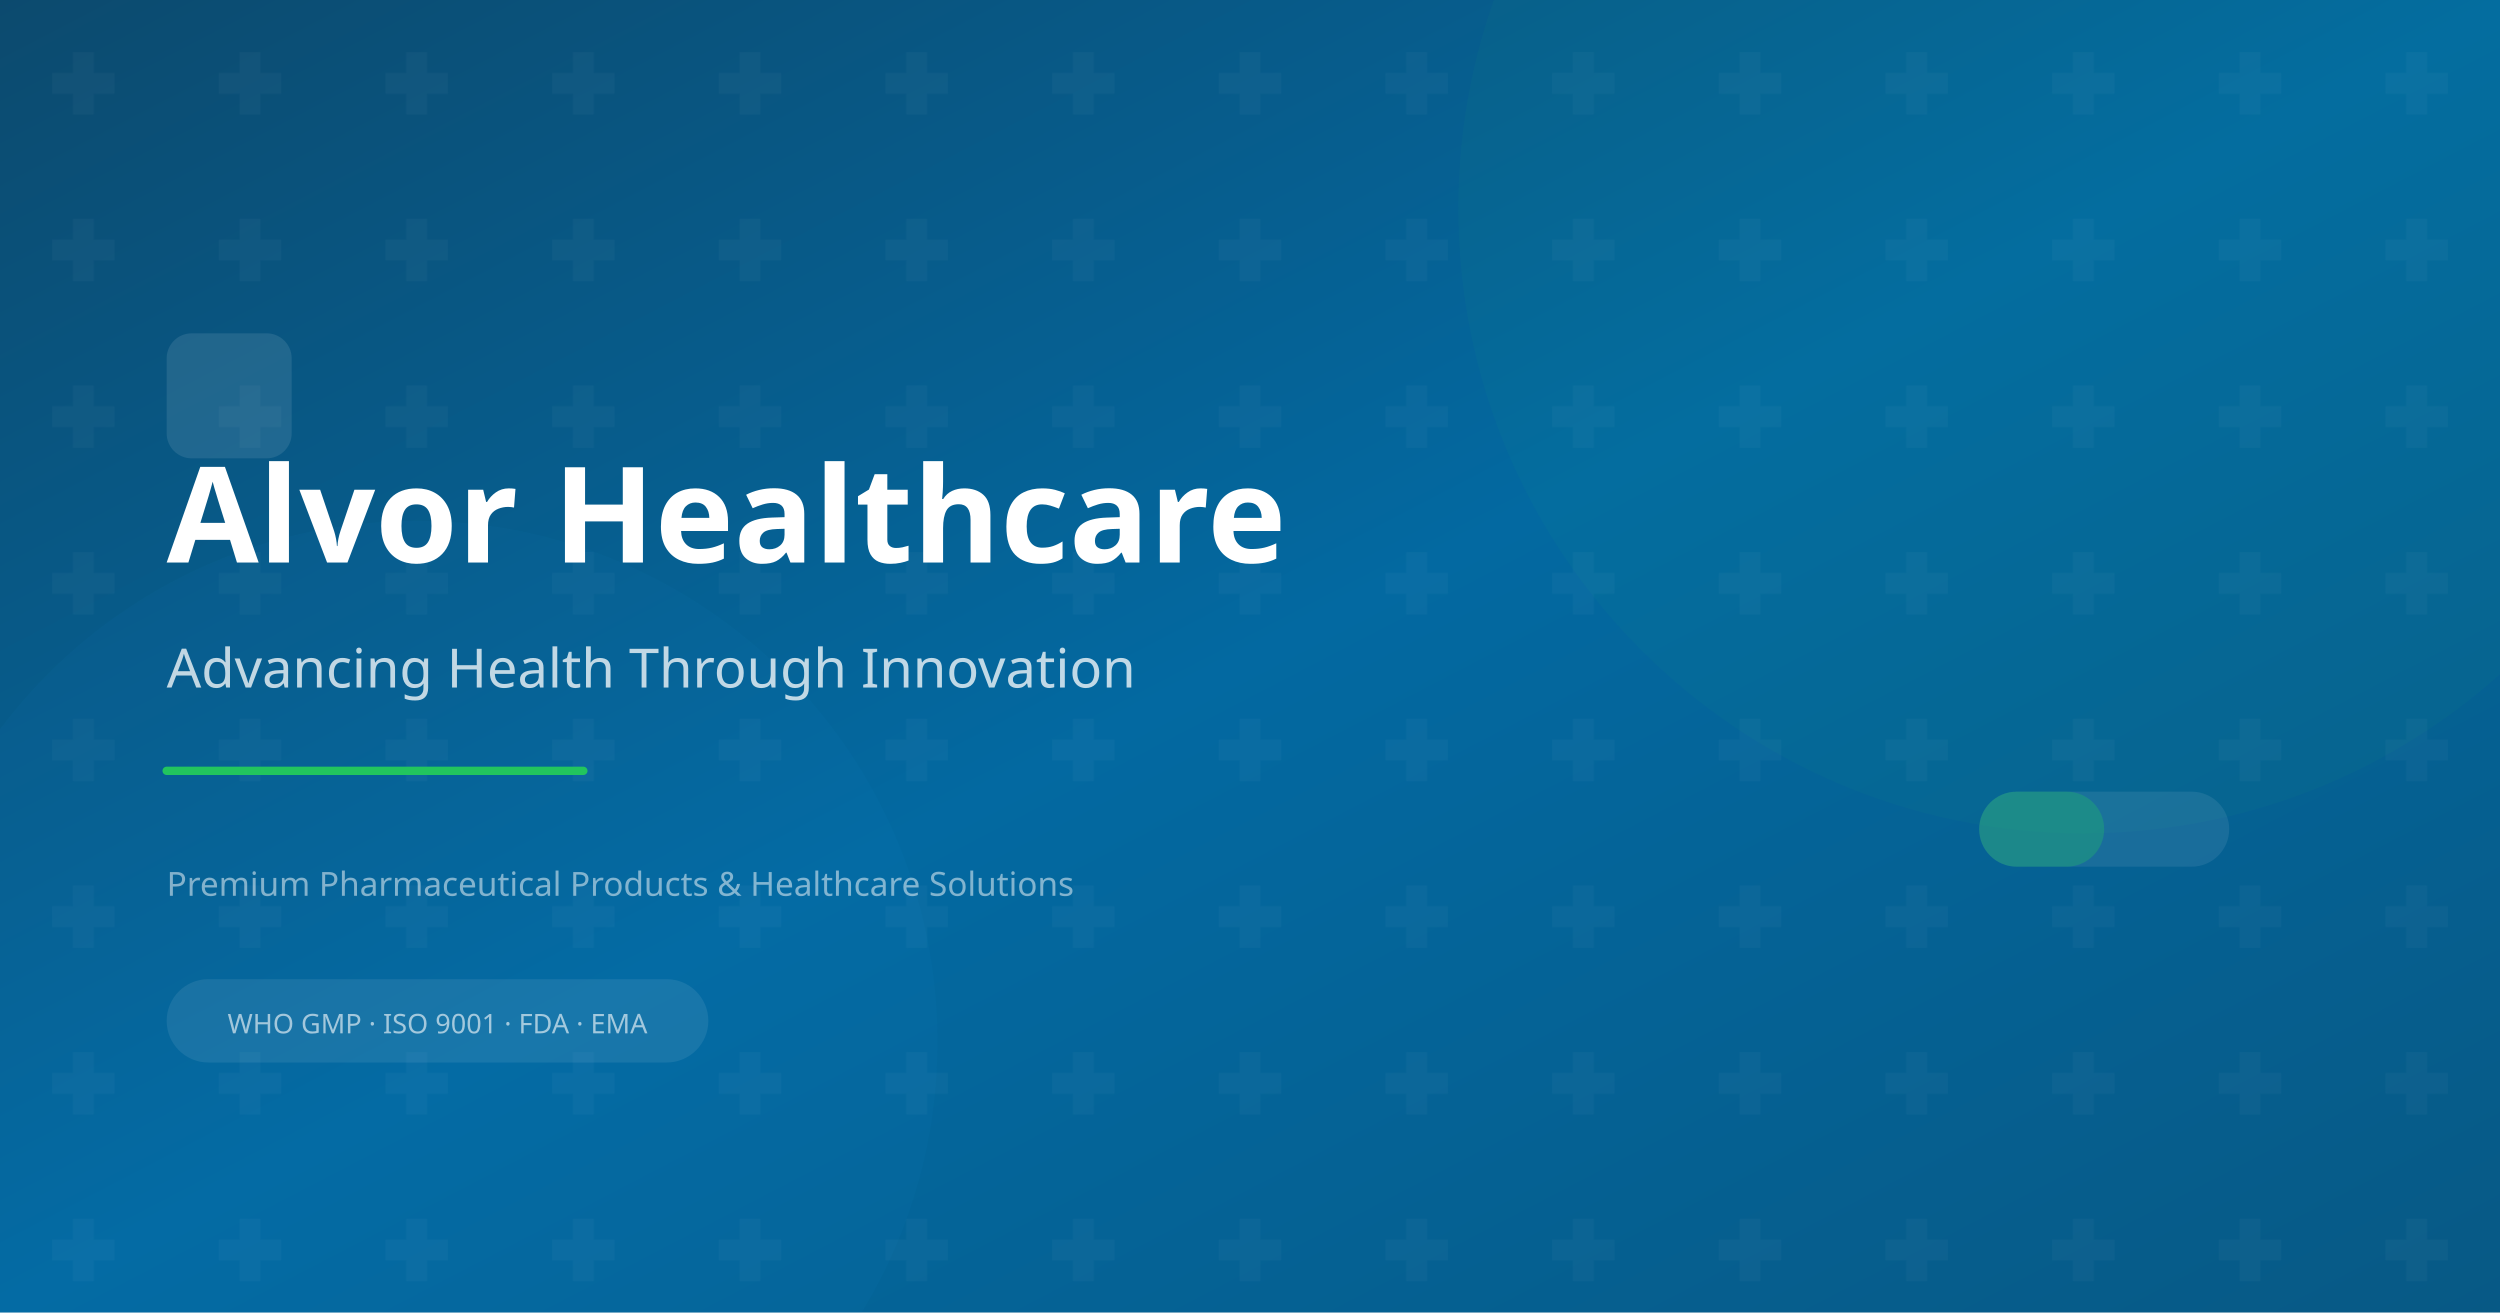
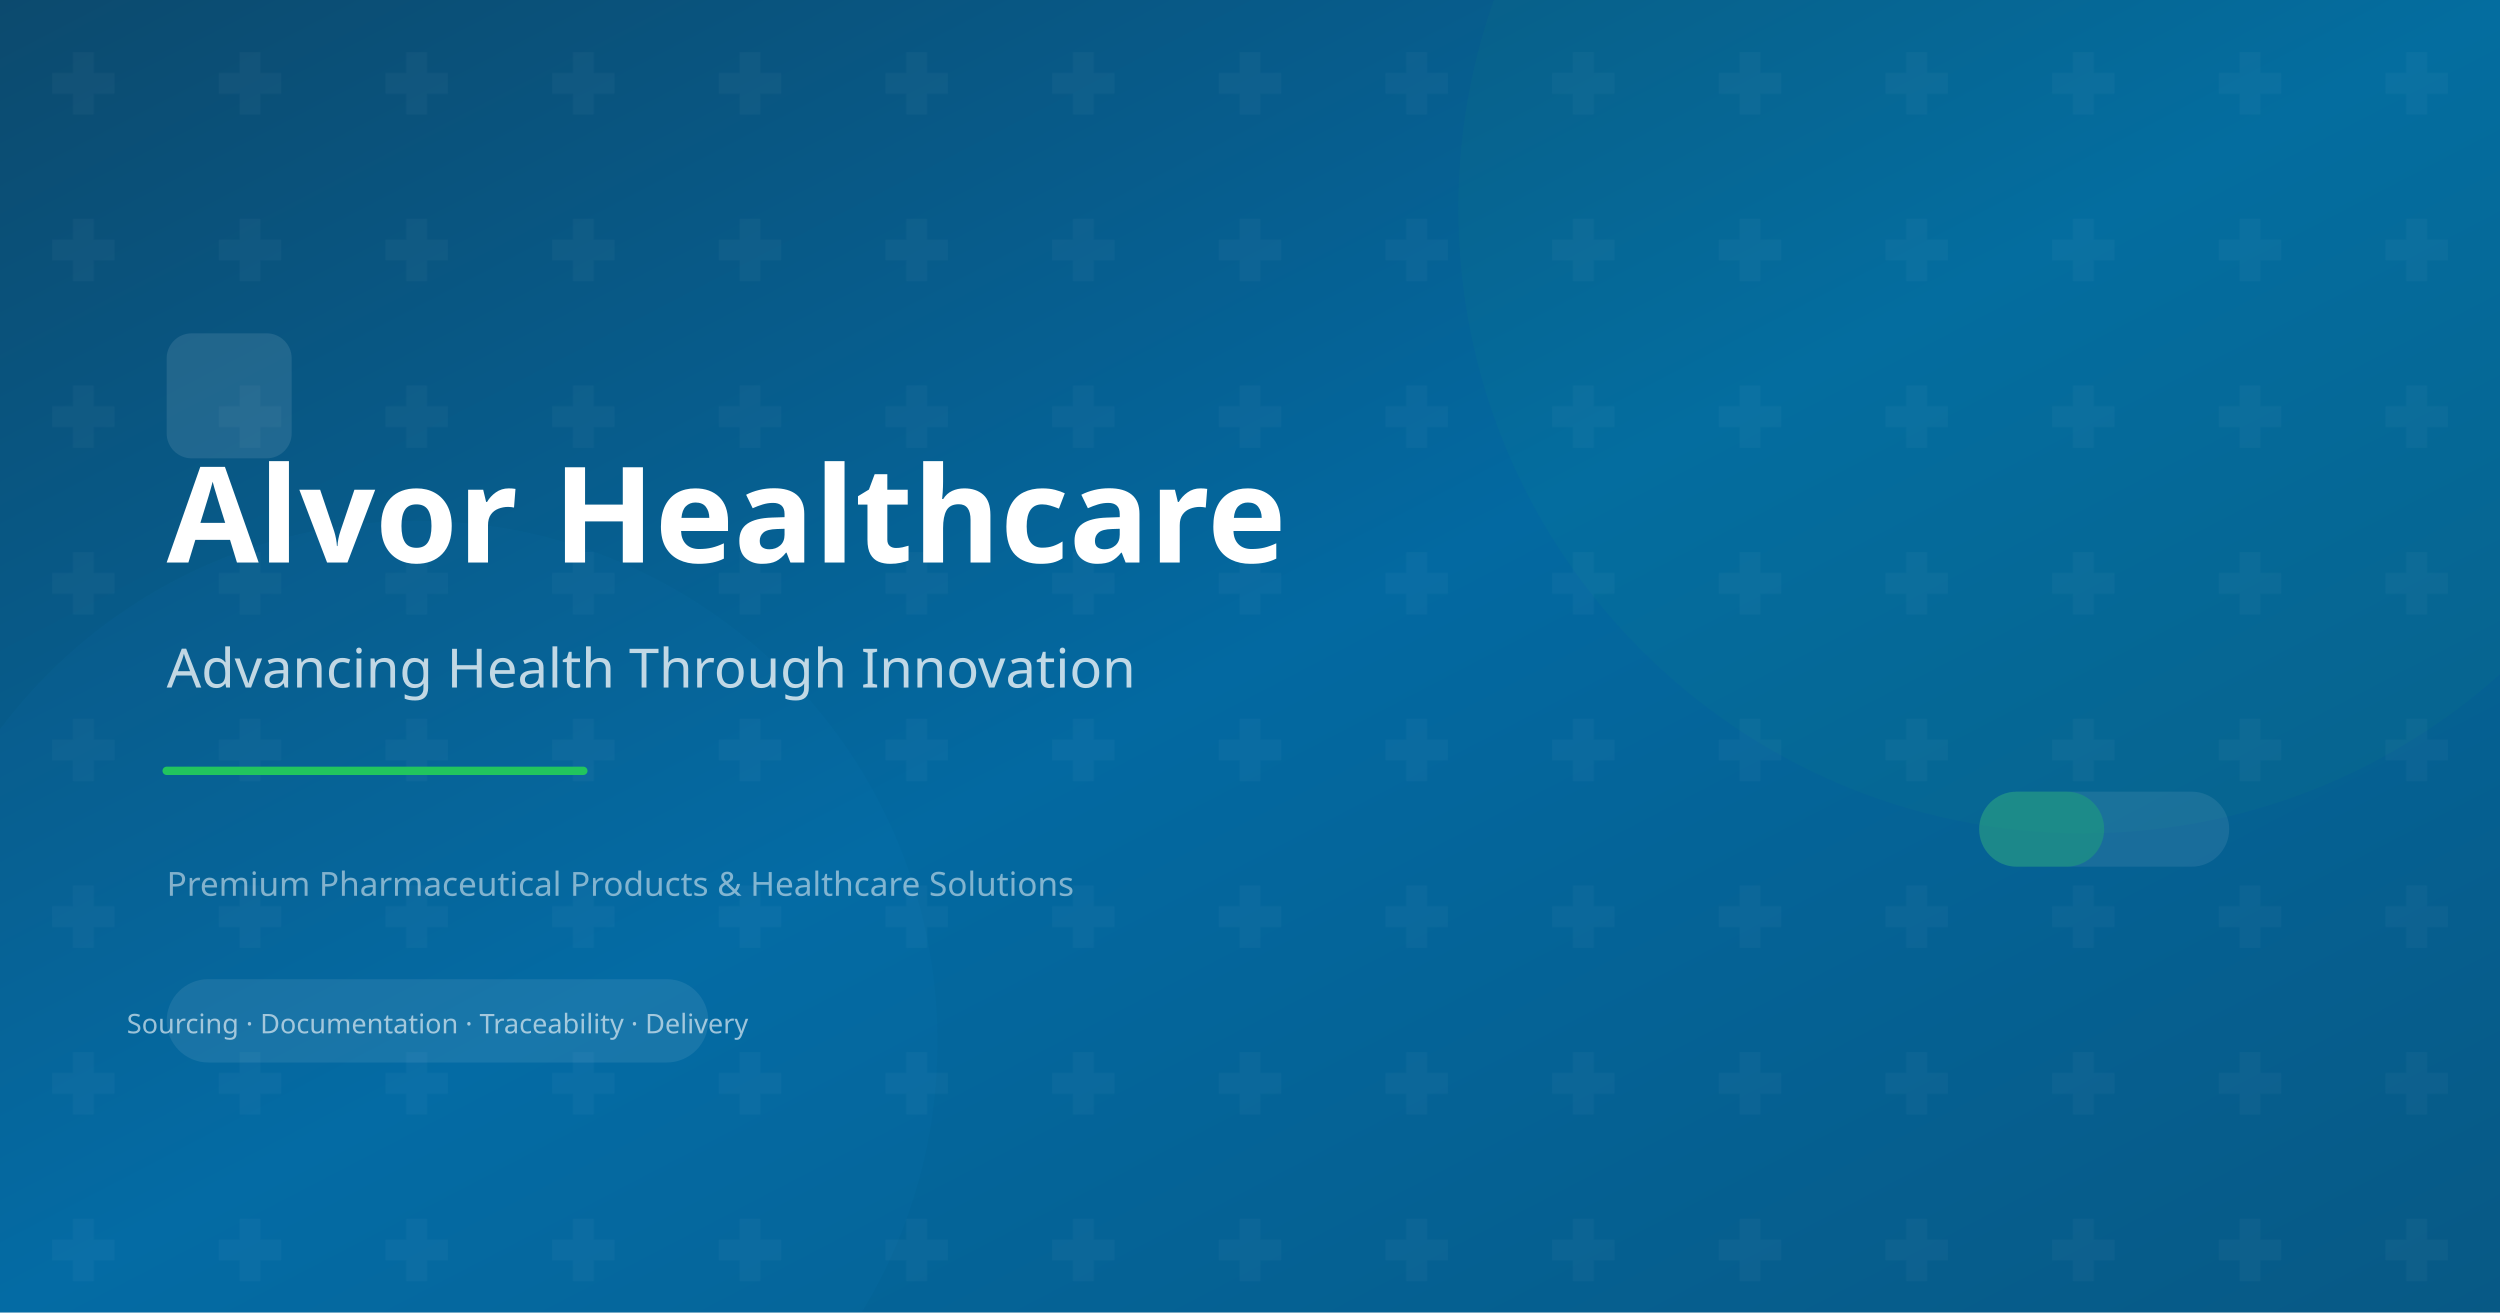
<svg xmlns="http://www.w3.org/2000/svg" width="1200" height="630" viewBox="0 0 1200 630">
  <defs>
    <linearGradient id="ogbg" x1="0%" y1="0%" x2="100%" y2="100%">
      <stop offset="0%" stop-color="#0c4a6e" />
      <stop offset="50%" stop-color="#0369a1" />
      <stop offset="100%" stop-color="#075985" />
    </linearGradient>
    <pattern id="ogcross" patternUnits="userSpaceOnUse" width="80" height="80">
      <path d="M35 25h10v10h10v10H45v10H35V45H25V35h10z" fill="white" opacity="0.03" />
    </pattern>
  </defs>
  <rect width="1200" height="630" fill="url(#ogbg)" />
  <rect width="1200" height="630" fill="url(#ogcross)" />
  <circle cx="1000" cy="100" r="300" fill="#22c55e" opacity="0.04" />
  <circle cx="200" cy="500" r="250" fill="#0ea5e9" opacity="0.04" />
  <rect x="80" y="160" width="60" height="60" rx="12" fill="white" opacity="0.1" />
  <text x="80" y="270" font-family="system-ui,sans-serif" font-size="64" font-weight="800" fill="white">Alvor Healthcare</text>
  <text x="80" y="330" font-family="system-ui,sans-serif" font-size="26" fill="rgba(255,255,255,0.75)">Advancing Health Through Innovation</text>
  <line x1="80" y1="370" x2="280" y2="370" stroke="#22c55e" stroke-width="4" stroke-linecap="round" />
  <text x="80" y="430" font-family="system-ui,sans-serif" font-size="16" fill="rgba(255,255,255,0.5)">Premium Pharmaceutical Products &amp; Healthcare Solutions</text>
  <rect x="80" y="470" width="260" height="40" rx="20" fill="white" opacity="0.08" />
-   <text x="210" y="496" font-family="system-ui,sans-serif" font-size="13" fill="rgba(255,255,255,0.6)" text-anchor="middle">WHO GMP · ISO 9001 · FDA · EMA</text>
+   <text x="210" y="496" font-family="system-ui,sans-serif" font-size="13" fill="rgba(255,255,255,0.6)" text-anchor="middle">Sourcing · Documentation · Traceability · Delivery</text>
  <rect x="950" y="380" width="120" height="36" rx="18" fill="white" opacity="0.08" />
  <rect x="950" y="380" width="60" height="36" rx="18" fill="#22c55e" opacity="0.3" />
</svg>
